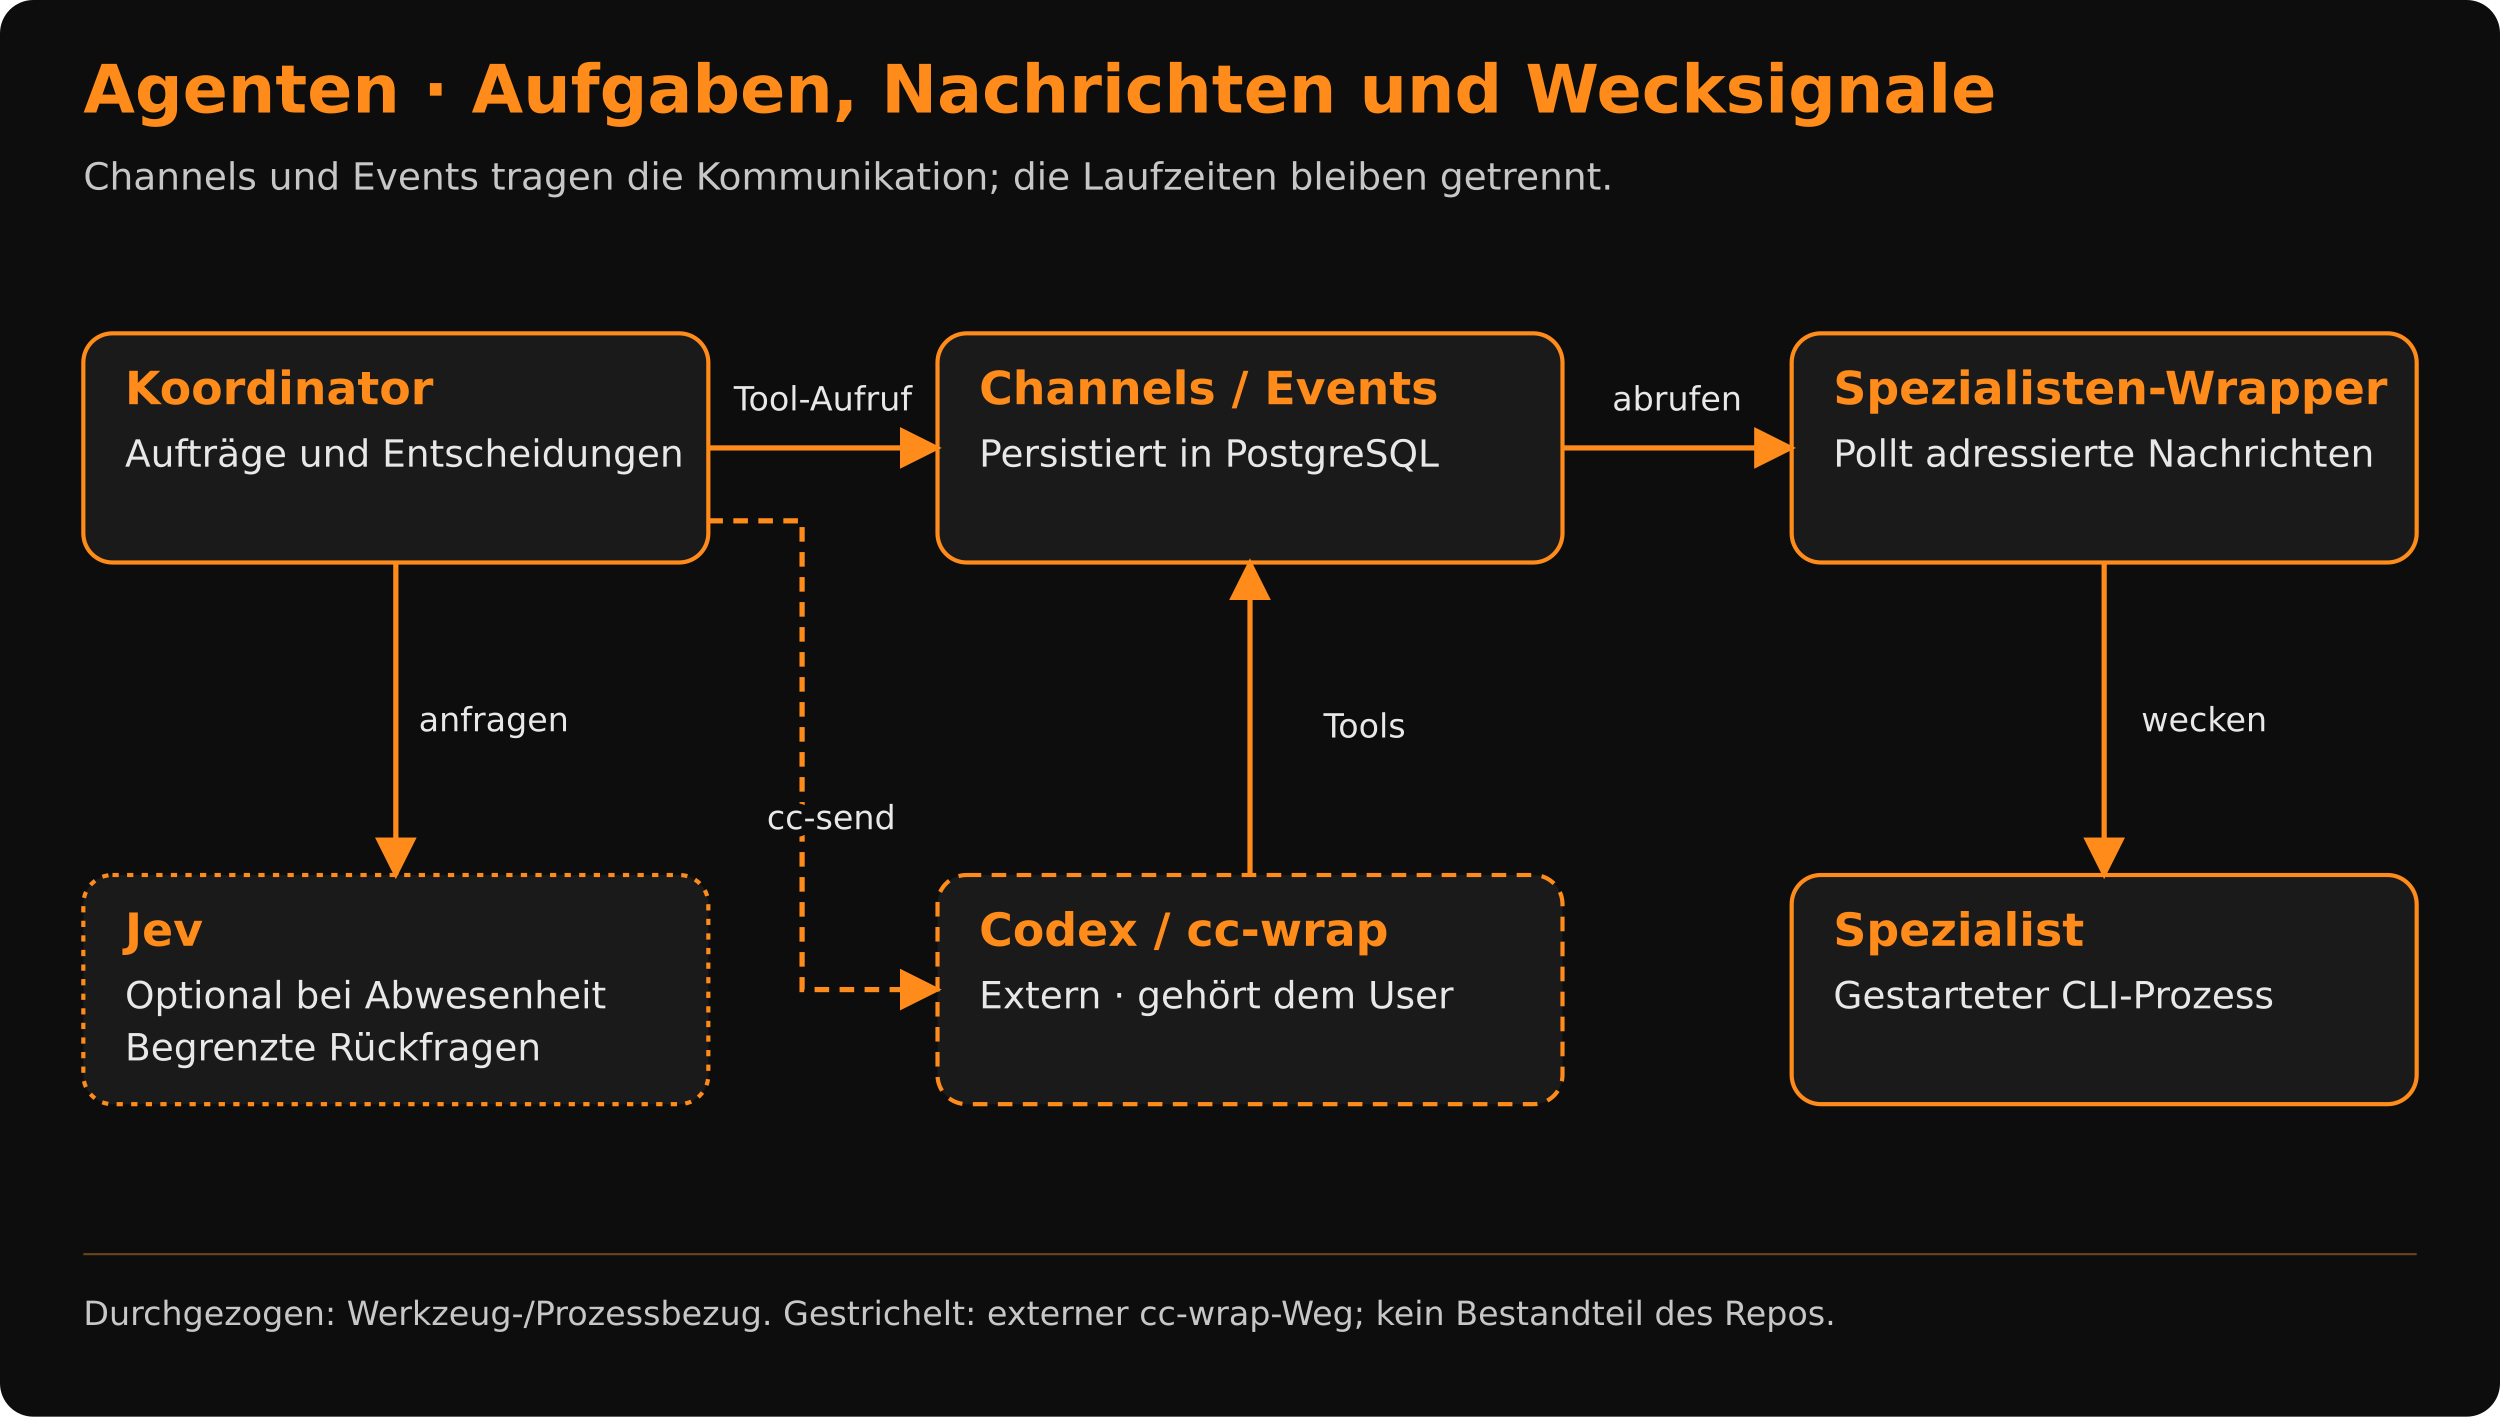
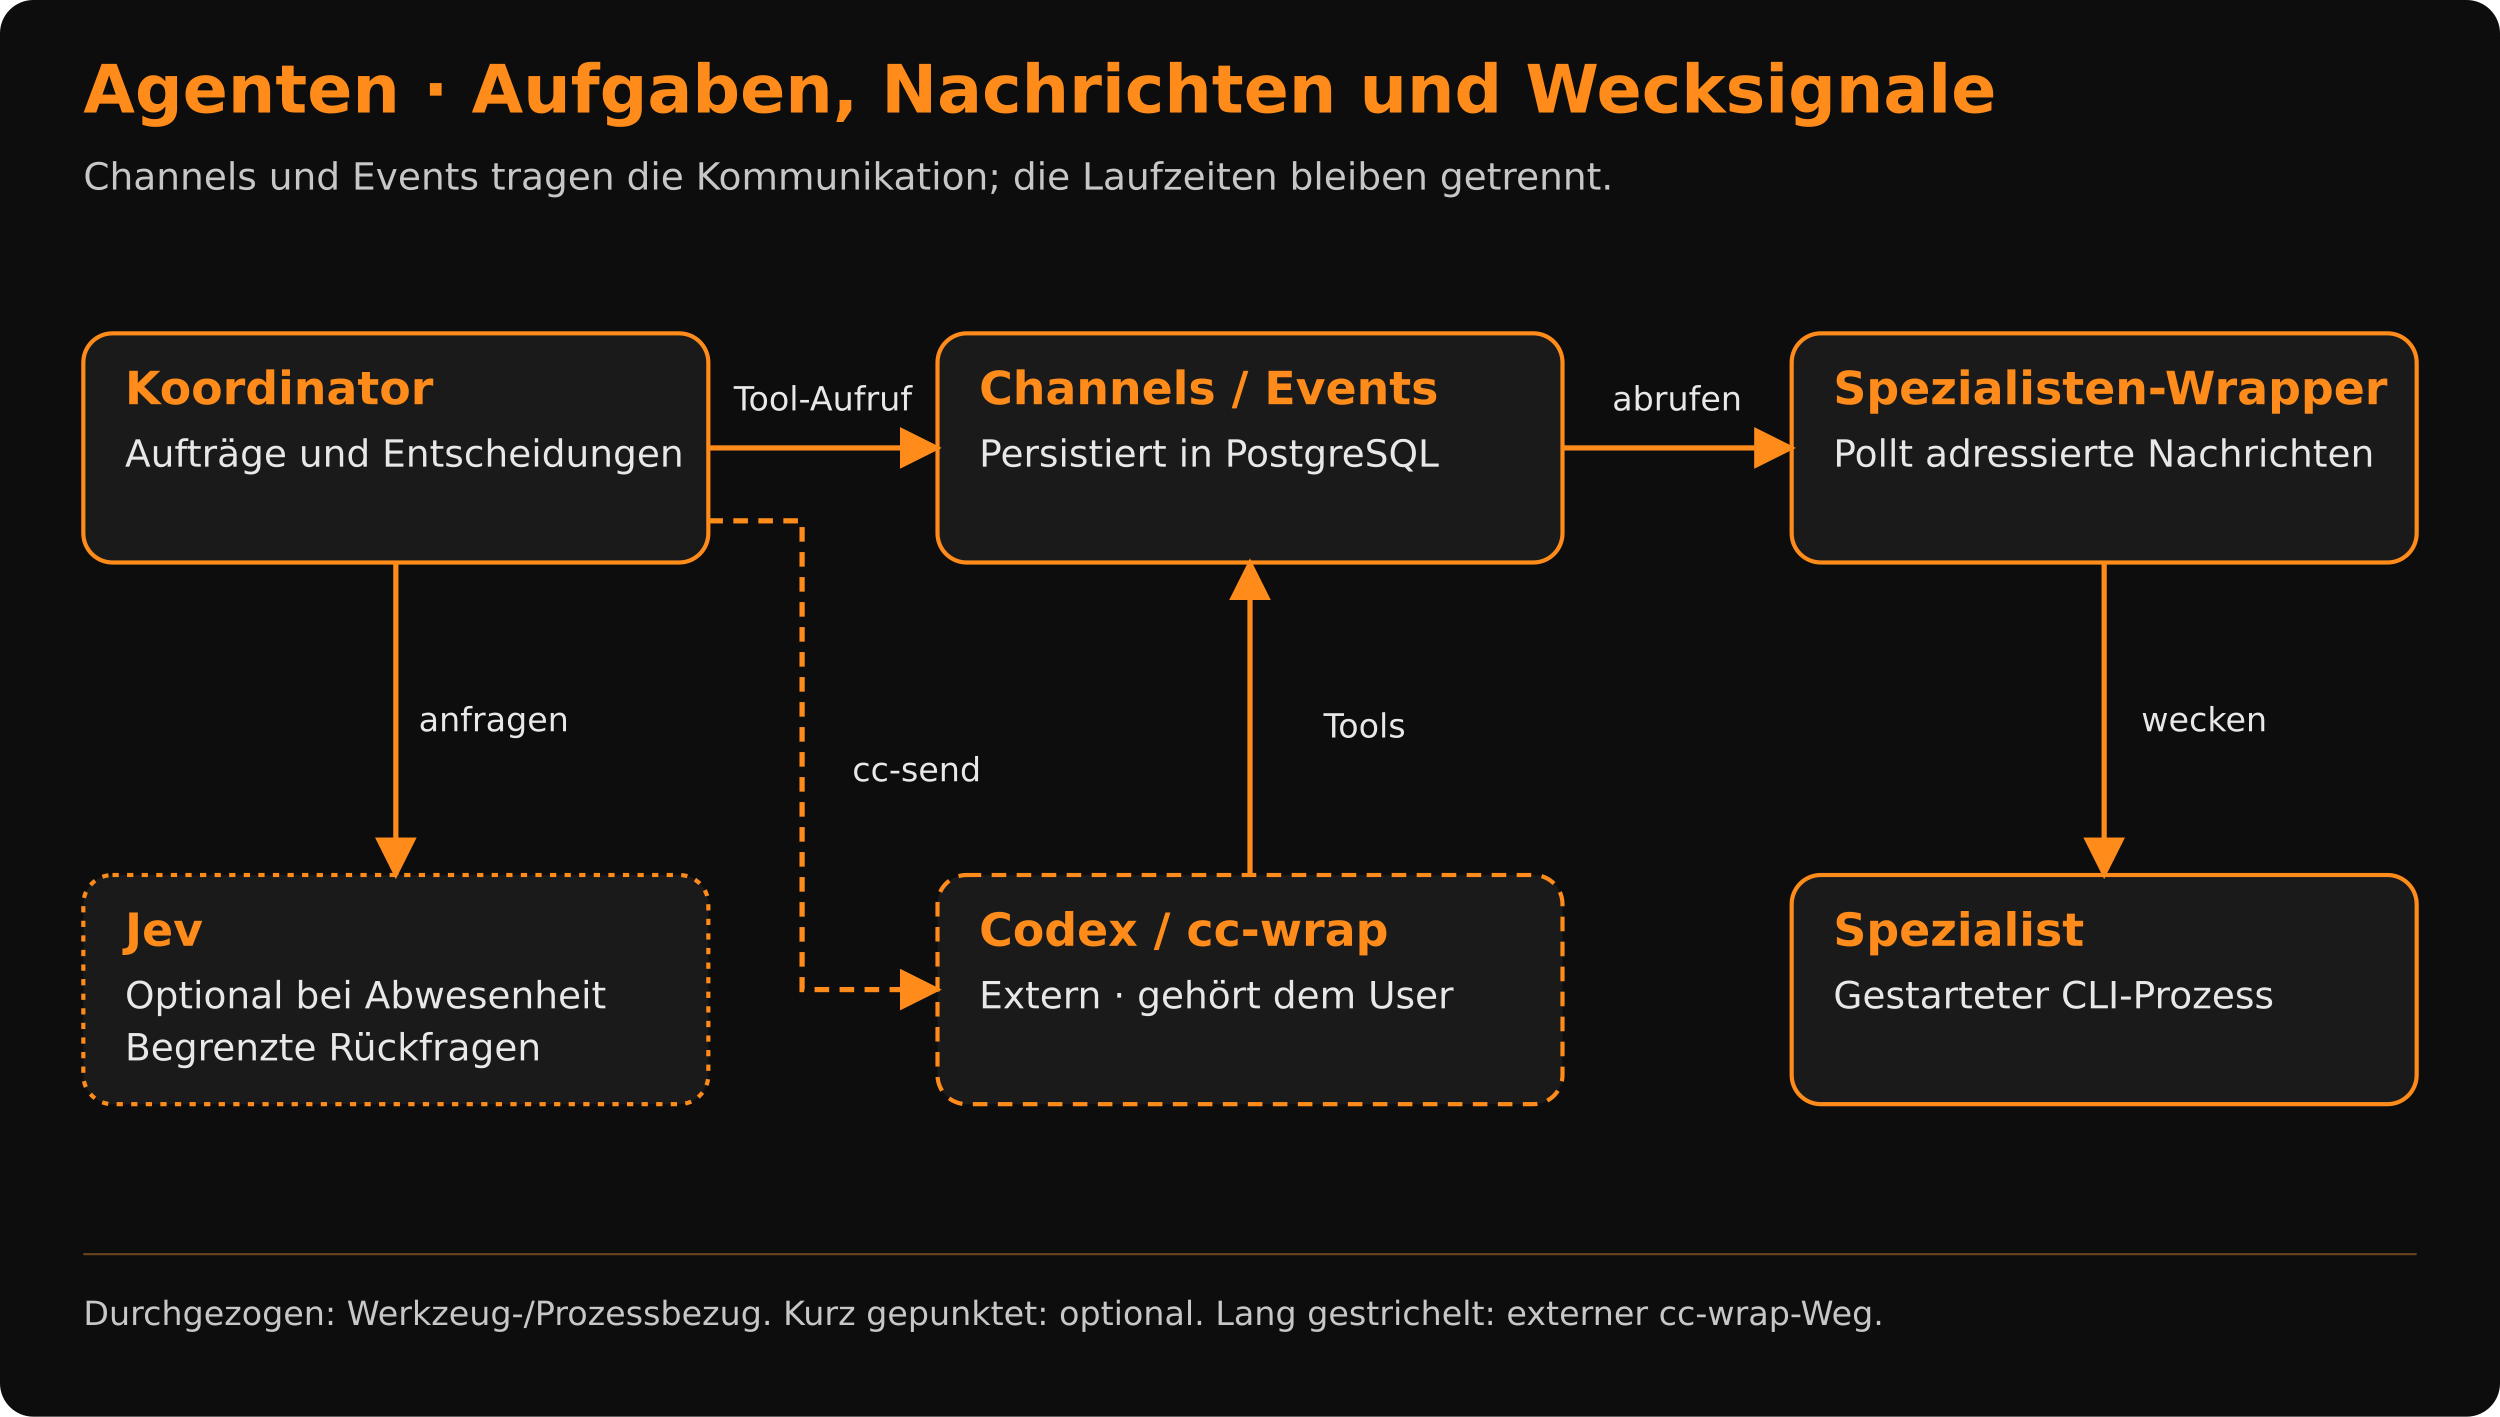
<svg xmlns="http://www.w3.org/2000/svg" width="1200" height="680" viewBox="0 0 1200 680" role="img" aria-labelledby="title desc">
  <defs>
    <marker id="arrow" viewBox="0 0 10 10" refX="9" refY="5" markerWidth="8" markerHeight="8" orient="auto-start-reverse">
      <path d="M 0 0 L 10 5 L 0 10 Z" fill="#ff8c1a" />
    </marker>
  </defs>
  <rect width="1200" height="680" rx="16" fill="#0d0d0d" />
  <g font-family="DejaVu Sans, sans-serif" fill="#e8e8e8">
    <text x="40" y="54" font-size="32" font-weight="700" fill="#ff8c1a">Agenten · Aufgaben, Nachrichten und Wecksignale</text>
    <text x="40" y="91" font-size="18" fill="#c7c7c7">Channels und Events tragen die Kommunikation; die Laufzeiten bleiben getrennt.</text>
    <g>
      <rect x="40" y="160" width="300" height="110" rx="14" fill="#1a1a1a" stroke="#ff8c1a" stroke-width="2" />
      <text x="60" y="194" font-size="22" font-weight="700" fill="#ff8c1a">Koordinator</text>
      <text x="60" y="224" font-size="18">Aufträge und Entscheidungen</text>
    </g>
    <g>
      <rect x="450" y="160" width="300" height="110" rx="14" fill="#1a1a1a" stroke="#ff8c1a" stroke-width="2" />
      <text x="470" y="194" font-size="22" font-weight="700" fill="#ff8c1a">Channels / Events</text>
      <text x="470" y="224" font-size="18">Persistiert in PostgreSQL</text>
    </g>
    <g>
      <rect x="860" y="160" width="300" height="110" rx="14" fill="#1a1a1a" stroke="#ff8c1a" stroke-width="2" />
      <text x="880" y="194" font-size="22" font-weight="700" fill="#ff8c1a">Spezialisten-Wrapper</text>
      <text x="880" y="224" font-size="18">Pollt adressierte Nachrichten</text>
    </g>
    <g>
      <rect x="860" y="420" width="300" height="110" rx="14" fill="#1a1a1a" stroke="#ff8c1a" stroke-width="2" />
      <text x="880" y="454" font-size="22" font-weight="700" fill="#ff8c1a">Spezialist</text>
      <text x="880" y="484" font-size="18">Gestarteter CLI-Prozess</text>
    </g>
    <g>
      <rect x="450" y="420" width="300" height="110" rx="14" fill="#1a1a1a" stroke="#ff8c1a" stroke-width="2" stroke-dasharray="7 5" />
      <text x="470" y="454" font-size="22" font-weight="700" fill="#ff8c1a">Codex / cc-wrap</text>
      <text x="470" y="484" font-size="18">Extern · gehört dem User</text>
    </g>
    <g>
      <rect x="40" y="420" width="300" height="110" rx="14" fill="#1a1a1a" stroke="#ff8c1a" stroke-width="2" stroke-dasharray="3 4" />
      <text x="60" y="454" font-size="22" font-weight="700" fill="#ff8c1a">Jev</text>
      <text x="60" y="484" font-size="18">Optional bei Abwesenheit</text>
      <text x="60" y="509" font-size="18">Begrenzte Rückfragen</text>
    </g>
    <path d="M340 215H450" fill="none" stroke="#ff8c1a" stroke-width="2.5" marker-end="url(#arrow)" />
    <text x="395" y="197" font-size="16" fill="#e8e8e8" text-anchor="middle" paint-order="stroke" stroke="#0d0d0d" stroke-width="7" stroke-linejoin="round">Tool-Aufruf</text>
    <path d="M750 215H860" fill="none" stroke="#ff8c1a" stroke-width="2.5" marker-end="url(#arrow)" />
    <text x="805" y="197" font-size="16" fill="#e8e8e8" text-anchor="middle" paint-order="stroke" stroke="#0d0d0d" stroke-width="7" stroke-linejoin="round">abrufen</text>
    <path d="M1010 270V420" fill="none" stroke="#ff8c1a" stroke-width="2.5" marker-end="url(#arrow)" />
    <text x="1058" y="351" font-size="16" fill="#e8e8e8" text-anchor="middle" paint-order="stroke" stroke="#0d0d0d" stroke-width="7" stroke-linejoin="round">wecken</text>
    <path d="M600 420V270" fill="none" stroke="#ff8c1a" stroke-width="2.5" marker-end="url(#arrow)" />
    <text x="655" y="354" font-size="16" fill="#e8e8e8" text-anchor="middle" paint-order="stroke" stroke="#0d0d0d" stroke-width="7" stroke-linejoin="round">Tools</text>
    <path d="M190 270V420" fill="none" stroke="#ff8c1a" stroke-width="2.5" marker-end="url(#arrow)" />
    <text x="237" y="351" font-size="16" fill="#e8e8e8" text-anchor="middle" paint-order="stroke" stroke="#0d0d0d" stroke-width="7" stroke-linejoin="round">anfragen</text>
    <path d="M340 250H385V475H450" fill="none" stroke="#ff8c1a" stroke-width="2.5" marker-end="url(#arrow)" stroke-dasharray="7 5" />
-     <text x="399" y="398" font-size="16" fill="#e8e8e8" text-anchor="middle" paint-order="stroke" stroke="#0d0d0d" stroke-width="7" stroke-linejoin="round">cc-send</text>
+     <text x="440" y="375" font-size="16" fill="#e8e8e8" text-anchor="middle" paint-order="stroke" stroke="#0d0d0d" stroke-width="7" stroke-linejoin="round">cc-send</text>
    <path d="M40 602H1160" stroke="#6b431c" />
-     <text x="40" y="636" font-size="16" fill="#c7c7c7">Durchgezogen: Werkzeug-/Prozessbezug. Gestrichelt: externer cc-wrap-Weg; kein Bestandteil des Repos.</text>
+     <text x="40" y="636" font-size="16" fill="#c7c7c7">Durchgezogen: Werkzeug-/Prozessbezug. Kurz gepunktet: optional. Lang gestrichelt: externer cc-wrap-Weg.</text>
  </g>
</svg>
